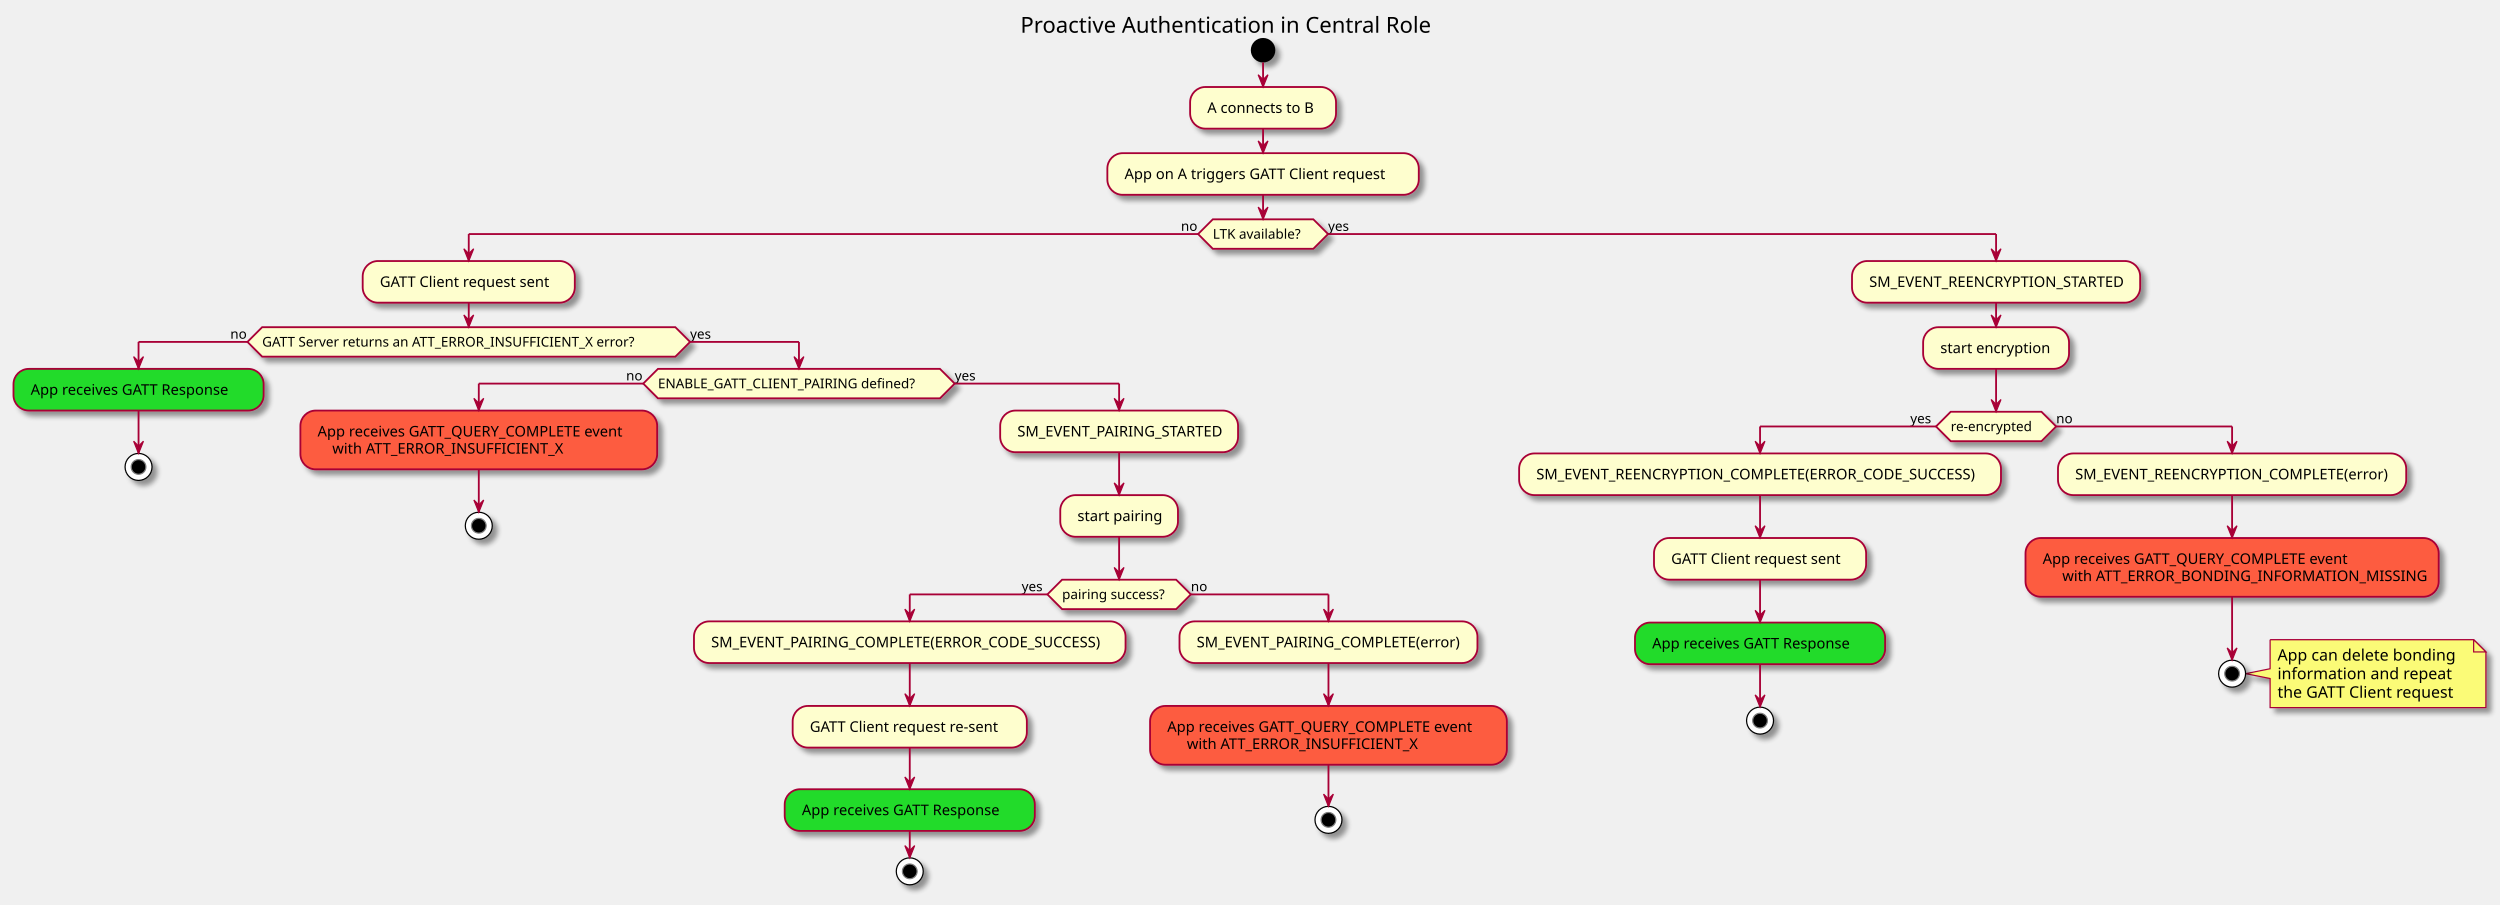
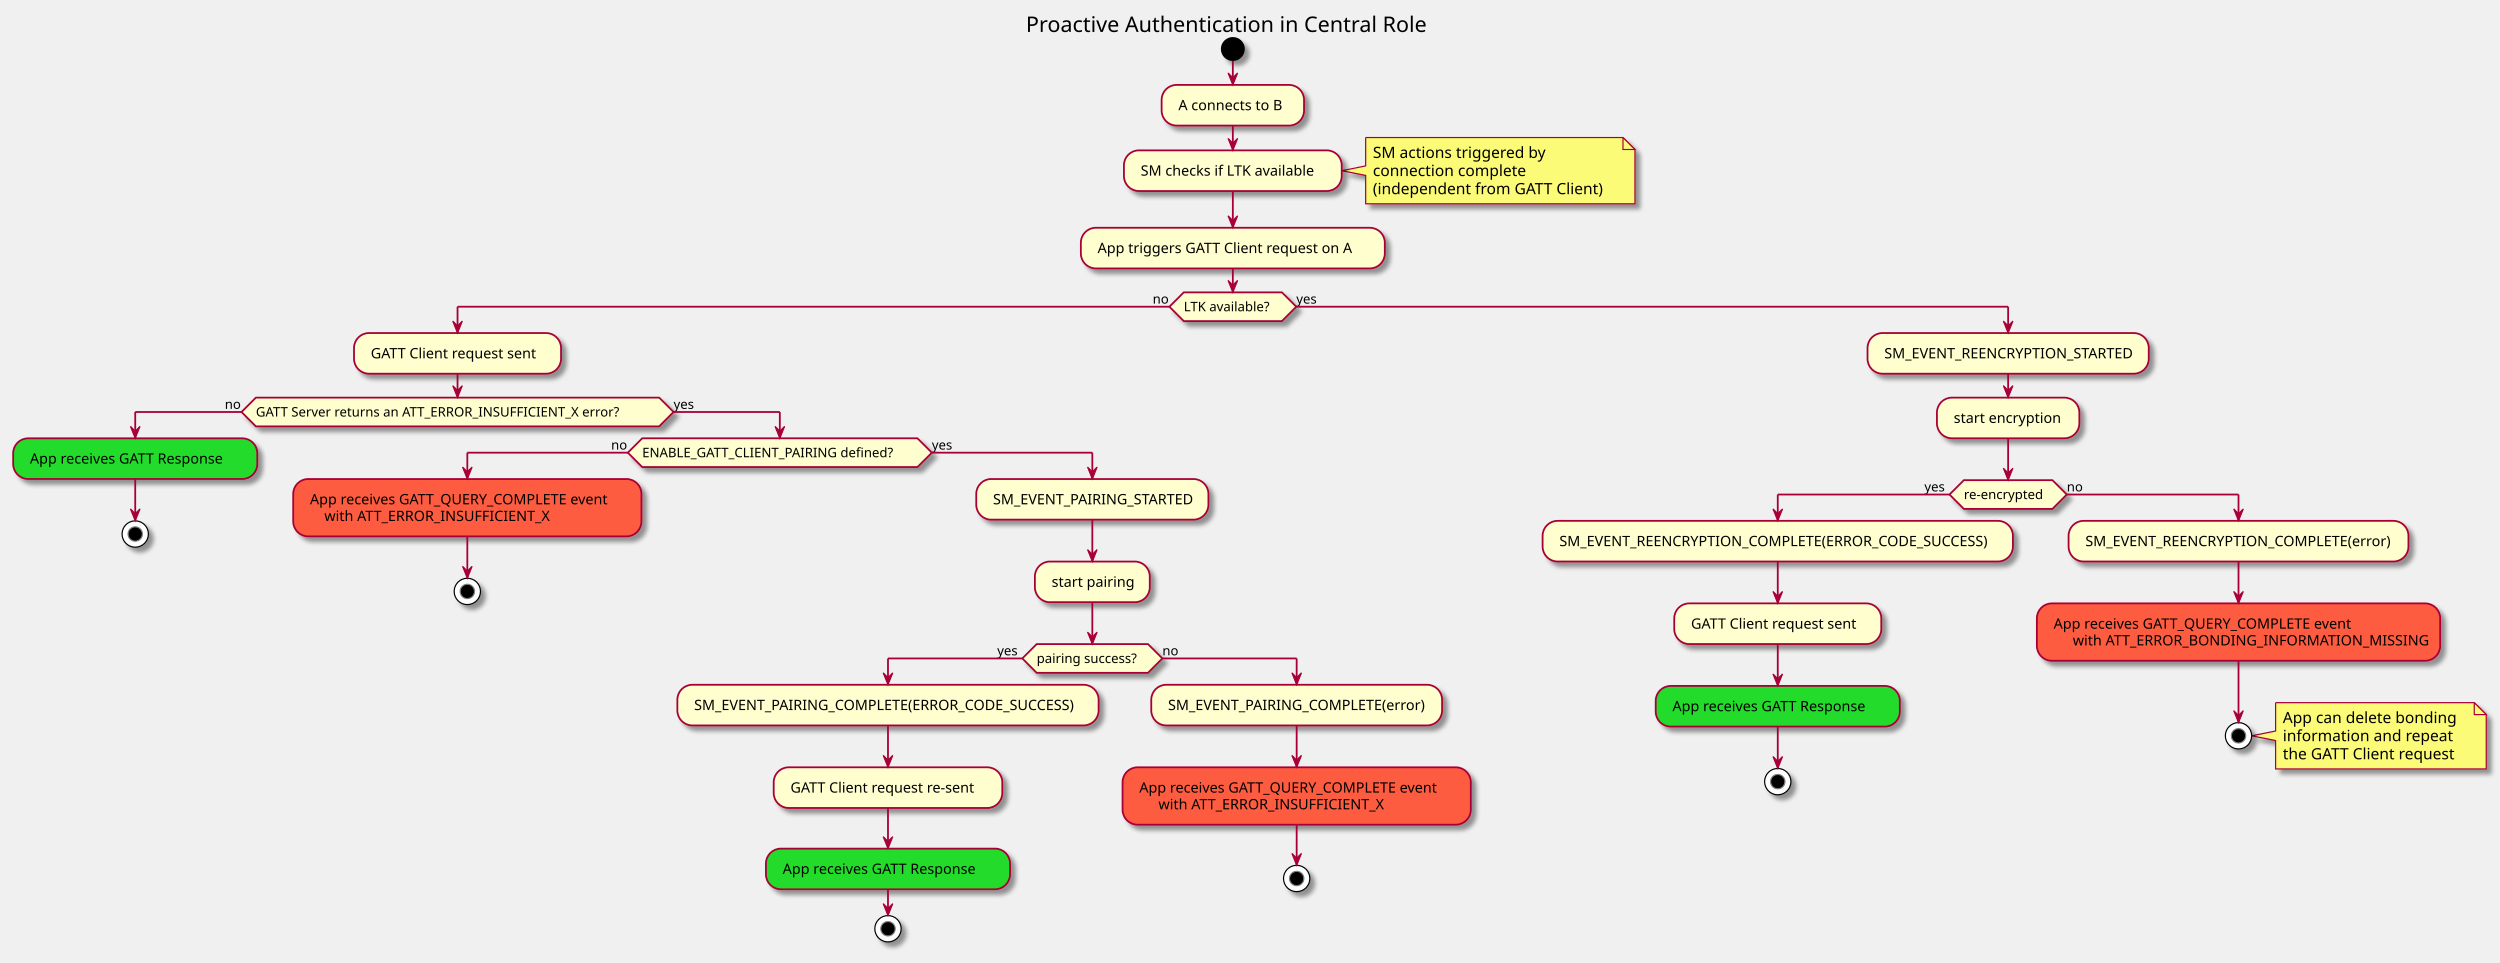
- <svg xmlns="http://www.w3.org/2000/svg" contentScriptType="application/ecmascript" contentStyleType="text/css" height="738px" preserveAspectRatio="none" style="width:2039px;height:738px;" version="1.1" viewBox="0 0 2039 738" width="2039px" zoomAndPan="magnify">
+ <svg xmlns="http://www.w3.org/2000/svg" contentScriptType="application/ecmascript" contentStyleType="text/css" height="804px" preserveAspectRatio="none" style="width:2089px;height:804px;" version="1.1" viewBox="0 0 2089 804" width="2089px" zoomAndPan="magnify">
  <defs>
-     <filter height="300%" id="f1xgs8alhcll3x" width="300%" x="-1" y="-1">
+     <filter height="300%" id="f16lc0h3kr06b3" width="300%" x="-1" y="-1">
      <feGaussianBlur result="blurOut" stdDeviation="2.0" />
      <feColorMatrix in="blurOut" result="blurOut2" type="matrix" values="0 0 0 0 0 0 0 0 0 0 0 0 0 0 0 0 0 0 .4 0" />
      <feOffset dx="4.0" dy="4.0" in="blurOut2" result="blurOut3" />
      <feBlend in="SourceGraphic" in2="blurOut3" mode="normal" />
    </filter>
  </defs>
  <g>
-     <text fill="#000000" font-family="sans-serif" font-size="18" lengthAdjust="spacingAndGlyphs" textLength="373" x="832.25" y="26.708">Proactive Authentication in Central Role</text>
-     <ellipse cx="1030.156" cy="40.953" fill="#000000" filter="url(#f1xgs8alhcll3x)" rx="10" ry="10" style="stroke:none;stroke-width:1.0;" />
-     <rect fill="#FEFECE" filter="url(#f1xgs8alhcll3x)" height="33.969" rx="12.5" ry="12.5" style="stroke:#A80036;stroke-width:1.5;" width="119" x="970.656" y="70.953" />
+     <text fill="#000000" font-family="sans-serif" font-size="18" lengthAdjust="spacingAndGlyphs" textLength="373" x="857.25" y="26.708">Proactive Authentication in Central Role</text>
+     <ellipse cx="1030.156" cy="40.953" fill="#000000" filter="url(#f16lc0h3kr06b3)" rx="10" ry="10" style="stroke:none;stroke-width:1.0;" />
+     <rect fill="#FEFECE" filter="url(#f16lc0h3kr06b3)" height="33.969" rx="12.5" ry="12.5" style="stroke:#A80036;stroke-width:1.5;" width="119" x="970.656" y="70.953" />
    <text fill="#000000" font-family="sans-serif" font-size="12" lengthAdjust="spacingAndGlyphs" textLength="95" x="984.656" y="92.092">A connects to B</text>
-     <rect fill="#FEFECE" filter="url(#f1xgs8alhcll3x)" height="33.969" rx="12.5" ry="12.5" style="stroke:#A80036;stroke-width:1.5;" width="254" x="903.156" y="124.922" />
-     <text fill="#000000" font-family="sans-serif" font-size="12" lengthAdjust="spacingAndGlyphs" textLength="230" x="917.156" y="146.06">App on A triggers GATT Client request</text>
-     <polygon fill="#FEFECE" filter="url(#f1xgs8alhcll3x)" points="989.156,178.891,1071.156,178.891,1083.156,190.891,1071.156,202.891,989.156,202.891,977.156,190.891,989.156,178.891" style="stroke:#A80036;stroke-width:1.5;" />
-     <text fill="#000000" font-family="sans-serif" font-size="11" lengthAdjust="spacingAndGlyphs" textLength="82" x="989.156" y="194.699">LTK available?</text>
-     <text fill="#000000" font-family="sans-serif" font-size="11" lengthAdjust="spacingAndGlyphs" textLength="14" x="963.156" y="188.296">no</text>
-     <text fill="#000000" font-family="sans-serif" font-size="11" lengthAdjust="spacingAndGlyphs" textLength="21" x="1083.156" y="188.296">yes</text>
-     <rect fill="#FEFECE" filter="url(#f1xgs8alhcll3x)" height="33.969" rx="12.5" ry="12.5" style="stroke:#A80036;stroke-width:1.5;" width="173" x="295.812" y="212.891" />
-     <text fill="#000000" font-family="sans-serif" font-size="12" lengthAdjust="spacingAndGlyphs" textLength="149" x="309.812" y="234.029">GATT Client request sent</text>
-     <polygon fill="#FEFECE" filter="url(#f1xgs8alhcll3x)" points="213.812,266.859,550.812,266.859,562.812,278.859,550.812,290.859,213.812,290.859,201.812,278.859,213.812,266.859" style="stroke:#A80036;stroke-width:1.5;" />
-     <text fill="#000000" font-family="sans-serif" font-size="11" lengthAdjust="spacingAndGlyphs" textLength="337" x="213.812" y="282.668">GATT Server returns an ATT_ERROR_INSUFFICIENT_X error?</text>
-     <text fill="#000000" font-family="sans-serif" font-size="11" lengthAdjust="spacingAndGlyphs" textLength="14" x="187.812" y="276.265">no</text>
-     <text fill="#000000" font-family="sans-serif" font-size="11" lengthAdjust="spacingAndGlyphs" textLength="21" x="562.812" y="276.265">yes</text>
-     <rect fill="#23DB2B" filter="url(#f1xgs8alhcll3x)" height="33.969" rx="12.5" ry="12.5" style="stroke:#A80036;stroke-width:1.5;" width="204" x="11" y="300.859" />
-     <text fill="#000000" font-family="sans-serif" font-size="12" lengthAdjust="spacingAndGlyphs" textLength="180" x="25" y="321.998">App receives GATT Response</text>
-     <ellipse cx="113" cy="380.828" fill="#FFFFFF" filter="url(#f1xgs8alhcll3x)" rx="11" ry="11" style="stroke:#000000;stroke-width:1.0;" />
-     <ellipse cx="113" cy="380.828" fill="#000000" rx="6" ry="6" style="stroke:#7F7F7F;stroke-width:1.0;" />
-     <polygon fill="#FEFECE" filter="url(#f1xgs8alhcll3x)" points="536.625,300.859,766.625,300.859,778.625,312.859,766.625,324.859,536.625,324.859,524.625,312.859,536.625,300.859" style="stroke:#A80036;stroke-width:1.5;" />
-     <text fill="#000000" font-family="sans-serif" font-size="11" lengthAdjust="spacingAndGlyphs" textLength="230" x="536.625" y="316.668">ENABLE_GATT_CLIENT_PAIRING defined?</text>
-     <text fill="#000000" font-family="sans-serif" font-size="11" lengthAdjust="spacingAndGlyphs" textLength="14" x="510.625" y="310.265">no</text>
-     <text fill="#000000" font-family="sans-serif" font-size="11" lengthAdjust="spacingAndGlyphs" textLength="21" x="778.625" y="310.265">yes</text>
-     <rect fill="#FD5B41" filter="url(#f1xgs8alhcll3x)" height="47.938" rx="12.5" ry="12.5" style="stroke:#A80036;stroke-width:1.5;" width="291" x="245" y="334.859" />
-     <text fill="#000000" font-family="sans-serif" font-size="12" lengthAdjust="spacingAndGlyphs" textLength="267" x="259" y="355.998">App receives GATT_QUERY_COMPLETE event</text>
-     <text fill="#000000" font-family="sans-serif" font-size="12" lengthAdjust="spacingAndGlyphs" textLength="192" x="271" y="369.967">with ATT_ERROR_INSUFFICIENT_X</text>
-     <ellipse cx="390.5" cy="428.797" fill="#FFFFFF" filter="url(#f1xgs8alhcll3x)" rx="11" ry="11" style="stroke:#000000;stroke-width:1.0;" />
-     <ellipse cx="390.5" cy="428.797" fill="#000000" rx="6" ry="6" style="stroke:#7F7F7F;stroke-width:1.0;" />
-     <rect fill="#FEFECE" filter="url(#f1xgs8alhcll3x)" height="33.969" rx="12.5" ry="12.5" style="stroke:#A80036;stroke-width:1.5;" width="194" x="815.75" y="334.859" />
-     <text fill="#000000" font-family="sans-serif" font-size="12" lengthAdjust="spacingAndGlyphs" textLength="170" x="829.75" y="355.998">SM_EVENT_PAIRING_STARTED</text>
-     <rect fill="#FEFECE" filter="url(#f1xgs8alhcll3x)" height="33.969" rx="12.5" ry="12.5" style="stroke:#A80036;stroke-width:1.5;" width="96" x="864.75" y="403.828" />
-     <text fill="#000000" font-family="sans-serif" font-size="12" lengthAdjust="spacingAndGlyphs" textLength="72" x="878.75" y="424.967">start pairing</text>
-     <polygon fill="#FEFECE" filter="url(#f1xgs8alhcll3x)" points="866.25,472.797,959.25,472.797,971.25,484.797,959.25,496.797,866.25,496.797,854.25,484.797,866.25,472.797" style="stroke:#A80036;stroke-width:1.5;" />
-     <text fill="#000000" font-family="sans-serif" font-size="11" lengthAdjust="spacingAndGlyphs" textLength="93" x="866.25" y="488.605">pairing success?</text>
-     <text fill="#000000" font-family="sans-serif" font-size="11" lengthAdjust="spacingAndGlyphs" textLength="21" x="833.25" y="482.203">yes</text>
-     <text fill="#000000" font-family="sans-serif" font-size="11" lengthAdjust="spacingAndGlyphs" textLength="14" x="971.25" y="482.203">no</text>
-     <rect fill="#FEFECE" filter="url(#f1xgs8alhcll3x)" height="33.969" rx="12.5" ry="12.5" style="stroke:#A80036;stroke-width:1.5;" width="352" x="566" y="506.797" />
-     <text fill="#000000" font-family="sans-serif" font-size="12" lengthAdjust="spacingAndGlyphs" textLength="328" x="580" y="527.936">SM_EVENT_PAIRING_COMPLETE(ERROR_CODE_SUCCESS)</text>
-     <rect fill="#FEFECE" filter="url(#f1xgs8alhcll3x)" height="33.969" rx="12.5" ry="12.5" style="stroke:#A80036;stroke-width:1.5;" width="191" x="646.5" y="575.766" />
-     <text fill="#000000" font-family="sans-serif" font-size="12" lengthAdjust="spacingAndGlyphs" textLength="167" x="660.5" y="596.904">GATT Client request re-sent</text>
-     <rect fill="#23DB2B" filter="url(#f1xgs8alhcll3x)" height="33.969" rx="12.5" ry="12.5" style="stroke:#A80036;stroke-width:1.5;" width="204" x="640" y="643.703" />
-     <text fill="#000000" font-family="sans-serif" font-size="12" lengthAdjust="spacingAndGlyphs" textLength="180" x="654" y="664.842">App receives GATT Response</text>
-     <ellipse cx="742" cy="710.672" fill="#FFFFFF" filter="url(#f1xgs8alhcll3x)" rx="11" ry="11" style="stroke:#000000;stroke-width:1.0;" />
-     <ellipse cx="742" cy="710.672" fill="#000000" rx="6" ry="6" style="stroke:#7F7F7F;stroke-width:1.0;" />
-     <rect fill="#FEFECE" filter="url(#f1xgs8alhcll3x)" height="33.969" rx="12.5" ry="12.5" style="stroke:#A80036;stroke-width:1.5;" width="243" x="962" y="506.797" />
-     <text fill="#000000" font-family="sans-serif" font-size="12" lengthAdjust="spacingAndGlyphs" textLength="219" x="976" y="527.936">SM_EVENT_PAIRING_COMPLETE(error)</text>
-     <rect fill="#FD5B41" filter="url(#f1xgs8alhcll3x)" height="47.938" rx="12.5" ry="12.5" style="stroke:#A80036;stroke-width:1.5;" width="291" x="938" y="575.766" />
-     <text fill="#000000" font-family="sans-serif" font-size="12" lengthAdjust="spacingAndGlyphs" textLength="267" x="952" y="596.904">App receives GATT_QUERY_COMPLETE event</text>
-     <text fill="#000000" font-family="sans-serif" font-size="12" lengthAdjust="spacingAndGlyphs" textLength="192" x="968" y="610.873">with ATT_ERROR_INSUFFICIENT_X</text>
-     <ellipse cx="1083.5" cy="668.672" fill="#FFFFFF" filter="url(#f1xgs8alhcll3x)" rx="11" ry="11" style="stroke:#000000;stroke-width:1.0;" />
-     <ellipse cx="1083.5" cy="668.672" fill="#000000" rx="6" ry="6" style="stroke:#7F7F7F;stroke-width:1.0;" />
-     <rect fill="#FEFECE" filter="url(#f1xgs8alhcll3x)" height="33.969" rx="12.5" ry="12.5" style="stroke:#A80036;stroke-width:1.5;" width="235" x="1510.5" y="212.891" />
-     <text fill="#000000" font-family="sans-serif" font-size="12" lengthAdjust="spacingAndGlyphs" textLength="211" x="1524.5" y="234.029">SM_EVENT_REENCRYPTION_STARTED</text>
-     <rect fill="#FEFECE" filter="url(#f1xgs8alhcll3x)" height="33.969" rx="12.5" ry="12.5" style="stroke:#A80036;stroke-width:1.5;" width="119" x="1568.5" y="266.859" />
-     <text fill="#000000" font-family="sans-serif" font-size="12" lengthAdjust="spacingAndGlyphs" textLength="95" x="1582.5" y="287.998">start encryption</text>
-     <polygon fill="#FEFECE" filter="url(#f1xgs8alhcll3x)" points="1591,335.828,1665,335.828,1677,347.828,1665,359.828,1591,359.828,1579,347.828,1591,335.828" style="stroke:#A80036;stroke-width:1.5;" />
-     <text fill="#000000" font-family="sans-serif" font-size="11" lengthAdjust="spacingAndGlyphs" textLength="74" x="1591" y="351.636">re-encrypted</text>
-     <text fill="#000000" font-family="sans-serif" font-size="11" lengthAdjust="spacingAndGlyphs" textLength="21" x="1558" y="345.234">yes</text>
-     <text fill="#000000" font-family="sans-serif" font-size="11" lengthAdjust="spacingAndGlyphs" textLength="14" x="1677" y="345.234">no</text>
-     <rect fill="#FEFECE" filter="url(#f1xgs8alhcll3x)" height="33.969" rx="12.5" ry="12.5" style="stroke:#A80036;stroke-width:1.5;" width="393" x="1239" y="369.828" />
-     <text fill="#000000" font-family="sans-serif" font-size="12" lengthAdjust="spacingAndGlyphs" textLength="369" x="1253" y="390.967">SM_EVENT_REENCRYPTION_COMPLETE(ERROR_CODE_SUCCESS)</text>
-     <rect fill="#FEFECE" filter="url(#f1xgs8alhcll3x)" height="33.969" rx="12.5" ry="12.5" style="stroke:#A80036;stroke-width:1.5;" width="173" x="1349" y="438.797" />
-     <text fill="#000000" font-family="sans-serif" font-size="12" lengthAdjust="spacingAndGlyphs" textLength="149" x="1363" y="459.935">GATT Client request sent</text>
-     <rect fill="#23DB2B" filter="url(#f1xgs8alhcll3x)" height="33.969" rx="12.5" ry="12.5" style="stroke:#A80036;stroke-width:1.5;" width="204" x="1333.5" y="507.766" />
-     <text fill="#000000" font-family="sans-serif" font-size="12" lengthAdjust="spacingAndGlyphs" textLength="180" x="1347.5" y="528.904">App receives GATT Response</text>
-     <ellipse cx="1435.5" cy="587.734" fill="#FFFFFF" filter="url(#f1xgs8alhcll3x)" rx="11" ry="11" style="stroke:#000000;stroke-width:1.0;" />
-     <ellipse cx="1435.5" cy="587.734" fill="#000000" rx="6" ry="6" style="stroke:#7F7F7F;stroke-width:1.0;" />
-     <rect fill="#FEFECE" filter="url(#f1xgs8alhcll3x)" height="33.969" rx="12.5" ry="12.5" style="stroke:#A80036;stroke-width:1.5;" width="284" x="1678.5" y="369.828" />
-     <text fill="#000000" font-family="sans-serif" font-size="12" lengthAdjust="spacingAndGlyphs" textLength="260" x="1692.5" y="390.967">SM_EVENT_REENCRYPTION_COMPLETE(error)</text>
-     <rect fill="#FD5B41" filter="url(#f1xgs8alhcll3x)" height="47.938" rx="12.5" ry="12.5" style="stroke:#A80036;stroke-width:1.5;" width="337" x="1652" y="438.797" />
-     <text fill="#000000" font-family="sans-serif" font-size="12" lengthAdjust="spacingAndGlyphs" textLength="267" x="1666" y="459.935">App receives GATT_QUERY_COMPLETE event</text>
-     <text fill="#000000" font-family="sans-serif" font-size="12" lengthAdjust="spacingAndGlyphs" textLength="297" x="1682" y="473.904">with ATT_ERROR_BONDING_INFORMATION_MISSING</text>
-     <path d="M1851.5,521.734 L1851.5,545.434 L1831.5,549.434 L1851.5,553.434 L1851.5,577.133 A0,0 0 0 0 1851.5,577.133 L2027.5,577.133 A0,0 0 0 0 2027.5,577.133 L2027.5,531.734 L2017.5,521.734 L1851.5,521.734 A0,0 0 0 0 1851.5,521.734 " fill="#FBFB77" filter="url(#f1xgs8alhcll3x)" style="stroke:#A80036;stroke-width:1.0;" />
-     <path d="M2017.5,521.734 L2017.5,531.734 L2027.5,531.734 L2017.5,521.734 " fill="#FBFB77" style="stroke:#A80036;stroke-width:1.0;" />
-     <text fill="#000000" font-family="sans-serif" font-size="13" lengthAdjust="spacingAndGlyphs" textLength="151" x="1857.5" y="538.801">App can delete bonding</text>
-     <text fill="#000000" font-family="sans-serif" font-size="13" lengthAdjust="spacingAndGlyphs" textLength="148" x="1857.5" y="553.934">information and repeat</text>
-     <text fill="#000000" font-family="sans-serif" font-size="13" lengthAdjust="spacingAndGlyphs" textLength="153" x="1857.5" y="569.067">the GATT Client request</text>
-     <ellipse cx="1820.5" cy="549.434" fill="#FFFFFF" filter="url(#f1xgs8alhcll3x)" rx="11" ry="11" style="stroke:#000000;stroke-width:1.0;" />
-     <ellipse cx="1820.5" cy="549.434" fill="#000000" rx="6" ry="6" style="stroke:#7F7F7F;stroke-width:1.0;" />
+     <path d="M1141.156,114.922 L1141.156,138.621 L1121.156,142.621 L1141.156,146.621 L1141.156,170.32 A0,0 0 0 0 1141.156,170.32 L1366.156,170.32 A0,0 0 0 0 1366.156,170.32 L1366.156,124.922 L1356.156,114.922 L1141.156,114.922 A0,0 0 0 0 1141.156,114.922 " fill="#FBFB77" filter="url(#f16lc0h3kr06b3)" style="stroke:#A80036;stroke-width:1.0;" />
+     <path d="M1356.156,114.922 L1356.156,124.922 L1366.156,124.922 L1356.156,114.922 " fill="#FBFB77" style="stroke:#A80036;stroke-width:1.0;" />
+     <text fill="#000000" font-family="sans-serif" font-size="13" lengthAdjust="spacingAndGlyphs" textLength="150" x="1147.156" y="131.989">SM actions triggered by</text>
+     <text fill="#000000" font-family="sans-serif" font-size="13" lengthAdjust="spacingAndGlyphs" textLength="134" x="1147.156" y="147.122">connection complete</text>
+     <text fill="#000000" font-family="sans-serif" font-size="13" lengthAdjust="spacingAndGlyphs" textLength="204" x="1147.156" y="162.254">(independent from GATT Client)</text>
+     <rect fill="#FEFECE" filter="url(#f16lc0h3kr06b3)" height="33.969" rx="12.5" ry="12.5" style="stroke:#A80036;stroke-width:1.5;" width="182" x="939.156" y="125.637" />
+     <text fill="#000000" font-family="sans-serif" font-size="12" lengthAdjust="spacingAndGlyphs" textLength="158" x="953.156" y="146.775">SM checks if LTK available</text>
+     <rect fill="#FEFECE" filter="url(#f16lc0h3kr06b3)" height="33.969" rx="12.5" ry="12.5" style="stroke:#A80036;stroke-width:1.5;" width="254" x="903.156" y="190.32" />
+     <text fill="#000000" font-family="sans-serif" font-size="12" lengthAdjust="spacingAndGlyphs" textLength="230" x="917.156" y="211.459">App triggers GATT Client request on A</text>
+     <polygon fill="#FEFECE" filter="url(#f16lc0h3kr06b3)" points="989.156,244.289,1071.156,244.289,1083.156,256.289,1071.156,268.289,989.156,268.289,977.156,256.289,989.156,244.289" style="stroke:#A80036;stroke-width:1.5;" />
+     <text fill="#000000" font-family="sans-serif" font-size="11" lengthAdjust="spacingAndGlyphs" textLength="82" x="989.156" y="260.097">LTK available?</text>
+     <text fill="#000000" font-family="sans-serif" font-size="11" lengthAdjust="spacingAndGlyphs" textLength="14" x="963.156" y="253.695">no</text>
+     <text fill="#000000" font-family="sans-serif" font-size="11" lengthAdjust="spacingAndGlyphs" textLength="21" x="1083.156" y="253.695">yes</text>
+     <rect fill="#FEFECE" filter="url(#f16lc0h3kr06b3)" height="33.969" rx="12.5" ry="12.5" style="stroke:#A80036;stroke-width:1.5;" width="173" x="295.812" y="278.289" />
+     <text fill="#000000" font-family="sans-serif" font-size="12" lengthAdjust="spacingAndGlyphs" textLength="149" x="309.812" y="299.428">GATT Client request sent</text>
+     <polygon fill="#FEFECE" filter="url(#f16lc0h3kr06b3)" points="213.812,332.258,550.812,332.258,562.812,344.258,550.812,356.258,213.812,356.258,201.812,344.258,213.812,332.258" style="stroke:#A80036;stroke-width:1.5;" />
+     <text fill="#000000" font-family="sans-serif" font-size="11" lengthAdjust="spacingAndGlyphs" textLength="337" x="213.812" y="348.066">GATT Server returns an ATT_ERROR_INSUFFICIENT_X error?</text>
+     <text fill="#000000" font-family="sans-serif" font-size="11" lengthAdjust="spacingAndGlyphs" textLength="14" x="187.812" y="341.664">no</text>
+     <text fill="#000000" font-family="sans-serif" font-size="11" lengthAdjust="spacingAndGlyphs" textLength="21" x="562.812" y="341.664">yes</text>
+     <rect fill="#23DB2B" filter="url(#f16lc0h3kr06b3)" height="33.969" rx="12.5" ry="12.5" style="stroke:#A80036;stroke-width:1.5;" width="204" x="11" y="366.258" />
+     <text fill="#000000" font-family="sans-serif" font-size="12" lengthAdjust="spacingAndGlyphs" textLength="180" x="25" y="387.397">App receives GATT Response</text>
+     <ellipse cx="113" cy="446.227" fill="#FFFFFF" filter="url(#f16lc0h3kr06b3)" rx="11" ry="11" style="stroke:#000000;stroke-width:1.0;" />
+     <ellipse cx="113" cy="446.227" fill="#000000" rx="6" ry="6" style="stroke:#7F7F7F;stroke-width:1.0;" />
+     <polygon fill="#FEFECE" filter="url(#f16lc0h3kr06b3)" points="536.625,366.258,766.625,366.258,778.625,378.258,766.625,390.258,536.625,390.258,524.625,378.258,536.625,366.258" style="stroke:#A80036;stroke-width:1.5;" />
+     <text fill="#000000" font-family="sans-serif" font-size="11" lengthAdjust="spacingAndGlyphs" textLength="230" x="536.625" y="382.066">ENABLE_GATT_CLIENT_PAIRING defined?</text>
+     <text fill="#000000" font-family="sans-serif" font-size="11" lengthAdjust="spacingAndGlyphs" textLength="14" x="510.625" y="375.664">no</text>
+     <text fill="#000000" font-family="sans-serif" font-size="11" lengthAdjust="spacingAndGlyphs" textLength="21" x="778.625" y="375.664">yes</text>
+     <rect fill="#FD5B41" filter="url(#f16lc0h3kr06b3)" height="47.938" rx="12.5" ry="12.5" style="stroke:#A80036;stroke-width:1.5;" width="291" x="245" y="400.258" />
+     <text fill="#000000" font-family="sans-serif" font-size="12" lengthAdjust="spacingAndGlyphs" textLength="267" x="259" y="421.397">App receives GATT_QUERY_COMPLETE event</text>
+     <text fill="#000000" font-family="sans-serif" font-size="12" lengthAdjust="spacingAndGlyphs" textLength="192" x="271" y="435.365">with ATT_ERROR_INSUFFICIENT_X</text>
+     <ellipse cx="390.5" cy="494.195" fill="#FFFFFF" filter="url(#f16lc0h3kr06b3)" rx="11" ry="11" style="stroke:#000000;stroke-width:1.0;" />
+     <ellipse cx="390.5" cy="494.195" fill="#000000" rx="6" ry="6" style="stroke:#7F7F7F;stroke-width:1.0;" />
+     <rect fill="#FEFECE" filter="url(#f16lc0h3kr06b3)" height="33.969" rx="12.5" ry="12.5" style="stroke:#A80036;stroke-width:1.5;" width="194" x="815.75" y="400.258" />
+     <text fill="#000000" font-family="sans-serif" font-size="12" lengthAdjust="spacingAndGlyphs" textLength="170" x="829.75" y="421.397">SM_EVENT_PAIRING_STARTED</text>
+     <rect fill="#FEFECE" filter="url(#f16lc0h3kr06b3)" height="33.969" rx="12.5" ry="12.5" style="stroke:#A80036;stroke-width:1.5;" width="96" x="864.75" y="469.227" />
+     <text fill="#000000" font-family="sans-serif" font-size="12" lengthAdjust="spacingAndGlyphs" textLength="72" x="878.75" y="490.365">start pairing</text>
+     <polygon fill="#FEFECE" filter="url(#f16lc0h3kr06b3)" points="866.25,538.195,959.25,538.195,971.25,550.195,959.25,562.195,866.25,562.195,854.25,550.195,866.25,538.195" style="stroke:#A80036;stroke-width:1.5;" />
+     <text fill="#000000" font-family="sans-serif" font-size="11" lengthAdjust="spacingAndGlyphs" textLength="93" x="866.25" y="554.003">pairing success?</text>
+     <text fill="#000000" font-family="sans-serif" font-size="11" lengthAdjust="spacingAndGlyphs" textLength="21" x="833.25" y="547.601">yes</text>
+     <text fill="#000000" font-family="sans-serif" font-size="11" lengthAdjust="spacingAndGlyphs" textLength="14" x="971.25" y="547.601">no</text>
+     <rect fill="#FEFECE" filter="url(#f16lc0h3kr06b3)" height="33.969" rx="12.5" ry="12.5" style="stroke:#A80036;stroke-width:1.5;" width="352" x="566" y="572.195" />
+     <text fill="#000000" font-family="sans-serif" font-size="12" lengthAdjust="spacingAndGlyphs" textLength="328" x="580" y="593.334">SM_EVENT_PAIRING_COMPLETE(ERROR_CODE_SUCCESS)</text>
+     <rect fill="#FEFECE" filter="url(#f16lc0h3kr06b3)" height="33.969" rx="12.5" ry="12.5" style="stroke:#A80036;stroke-width:1.5;" width="191" x="646.5" y="641.164" />
+     <text fill="#000000" font-family="sans-serif" font-size="12" lengthAdjust="spacingAndGlyphs" textLength="167" x="660.5" y="662.303">GATT Client request re-sent</text>
+     <rect fill="#23DB2B" filter="url(#f16lc0h3kr06b3)" height="33.969" rx="12.5" ry="12.5" style="stroke:#A80036;stroke-width:1.5;" width="204" x="640" y="709.102" />
+     <text fill="#000000" font-family="sans-serif" font-size="12" lengthAdjust="spacingAndGlyphs" textLength="180" x="654" y="730.24">App receives GATT Response</text>
+     <ellipse cx="742" cy="776.07" fill="#FFFFFF" filter="url(#f16lc0h3kr06b3)" rx="11" ry="11" style="stroke:#000000;stroke-width:1.0;" />
+     <ellipse cx="742" cy="776.07" fill="#000000" rx="6" ry="6" style="stroke:#7F7F7F;stroke-width:1.0;" />
+     <rect fill="#FEFECE" filter="url(#f16lc0h3kr06b3)" height="33.969" rx="12.5" ry="12.5" style="stroke:#A80036;stroke-width:1.5;" width="243" x="962" y="572.195" />
+     <text fill="#000000" font-family="sans-serif" font-size="12" lengthAdjust="spacingAndGlyphs" textLength="219" x="976" y="593.334">SM_EVENT_PAIRING_COMPLETE(error)</text>
+     <rect fill="#FD5B41" filter="url(#f16lc0h3kr06b3)" height="47.938" rx="12.5" ry="12.5" style="stroke:#A80036;stroke-width:1.5;" width="291" x="938" y="641.164" />
+     <text fill="#000000" font-family="sans-serif" font-size="12" lengthAdjust="spacingAndGlyphs" textLength="267" x="952" y="662.303">App receives GATT_QUERY_COMPLETE event</text>
+     <text fill="#000000" font-family="sans-serif" font-size="12" lengthAdjust="spacingAndGlyphs" textLength="192" x="968" y="676.271">with ATT_ERROR_INSUFFICIENT_X</text>
+     <ellipse cx="1083.5" cy="734.07" fill="#FFFFFF" filter="url(#f16lc0h3kr06b3)" rx="11" ry="11" style="stroke:#000000;stroke-width:1.0;" />
+     <ellipse cx="1083.5" cy="734.07" fill="#000000" rx="6" ry="6" style="stroke:#7F7F7F;stroke-width:1.0;" />
+     <rect fill="#FEFECE" filter="url(#f16lc0h3kr06b3)" height="33.969" rx="12.5" ry="12.5" style="stroke:#A80036;stroke-width:1.5;" width="235" x="1560.5" y="278.289" />
+     <text fill="#000000" font-family="sans-serif" font-size="12" lengthAdjust="spacingAndGlyphs" textLength="211" x="1574.5" y="299.428">SM_EVENT_REENCRYPTION_STARTED</text>
+     <rect fill="#FEFECE" filter="url(#f16lc0h3kr06b3)" height="33.969" rx="12.5" ry="12.5" style="stroke:#A80036;stroke-width:1.5;" width="119" x="1618.5" y="332.258" />
+     <text fill="#000000" font-family="sans-serif" font-size="12" lengthAdjust="spacingAndGlyphs" textLength="95" x="1632.5" y="353.397">start encryption</text>
+     <polygon fill="#FEFECE" filter="url(#f16lc0h3kr06b3)" points="1641,401.227,1715,401.227,1727,413.227,1715,425.227,1641,425.227,1629,413.227,1641,401.227" style="stroke:#A80036;stroke-width:1.5;" />
+     <text fill="#000000" font-family="sans-serif" font-size="11" lengthAdjust="spacingAndGlyphs" textLength="74" x="1641" y="417.035">re-encrypted</text>
+     <text fill="#000000" font-family="sans-serif" font-size="11" lengthAdjust="spacingAndGlyphs" textLength="21" x="1608" y="410.632">yes</text>
+     <text fill="#000000" font-family="sans-serif" font-size="11" lengthAdjust="spacingAndGlyphs" textLength="14" x="1727" y="410.632">no</text>
+     <rect fill="#FEFECE" filter="url(#f16lc0h3kr06b3)" height="33.969" rx="12.5" ry="12.5" style="stroke:#A80036;stroke-width:1.5;" width="393" x="1289" y="435.227" />
+     <text fill="#000000" font-family="sans-serif" font-size="12" lengthAdjust="spacingAndGlyphs" textLength="369" x="1303" y="456.365">SM_EVENT_REENCRYPTION_COMPLETE(ERROR_CODE_SUCCESS)</text>
+     <rect fill="#FEFECE" filter="url(#f16lc0h3kr06b3)" height="33.969" rx="12.5" ry="12.5" style="stroke:#A80036;stroke-width:1.5;" width="173" x="1399" y="504.195" />
+     <text fill="#000000" font-family="sans-serif" font-size="12" lengthAdjust="spacingAndGlyphs" textLength="149" x="1413" y="525.334">GATT Client request sent</text>
+     <rect fill="#23DB2B" filter="url(#f16lc0h3kr06b3)" height="33.969" rx="12.5" ry="12.5" style="stroke:#A80036;stroke-width:1.5;" width="204" x="1383.5" y="573.164" />
+     <text fill="#000000" font-family="sans-serif" font-size="12" lengthAdjust="spacingAndGlyphs" textLength="180" x="1397.5" y="594.303">App receives GATT Response</text>
+     <ellipse cx="1485.5" cy="653.133" fill="#FFFFFF" filter="url(#f16lc0h3kr06b3)" rx="11" ry="11" style="stroke:#000000;stroke-width:1.0;" />
+     <ellipse cx="1485.5" cy="653.133" fill="#000000" rx="6" ry="6" style="stroke:#7F7F7F;stroke-width:1.0;" />
+     <rect fill="#FEFECE" filter="url(#f16lc0h3kr06b3)" height="33.969" rx="12.5" ry="12.5" style="stroke:#A80036;stroke-width:1.5;" width="284" x="1728.5" y="435.227" />
+     <text fill="#000000" font-family="sans-serif" font-size="12" lengthAdjust="spacingAndGlyphs" textLength="260" x="1742.5" y="456.365">SM_EVENT_REENCRYPTION_COMPLETE(error)</text>
+     <rect fill="#FD5B41" filter="url(#f16lc0h3kr06b3)" height="47.938" rx="12.5" ry="12.5" style="stroke:#A80036;stroke-width:1.5;" width="337" x="1702" y="504.195" />
+     <text fill="#000000" font-family="sans-serif" font-size="12" lengthAdjust="spacingAndGlyphs" textLength="267" x="1716" y="525.334">App receives GATT_QUERY_COMPLETE event</text>
+     <text fill="#000000" font-family="sans-serif" font-size="12" lengthAdjust="spacingAndGlyphs" textLength="297" x="1732" y="539.303">with ATT_ERROR_BONDING_INFORMATION_MISSING</text>
+     <path d="M1901.5,587.133 L1901.5,610.832 L1881.5,614.832 L1901.5,618.832 L1901.5,642.531 A0,0 0 0 0 1901.5,642.531 L2077.5,642.531 A0,0 0 0 0 2077.5,642.531 L2077.5,597.133 L2067.5,587.133 L1901.5,587.133 A0,0 0 0 0 1901.5,587.133 " fill="#FBFB77" filter="url(#f16lc0h3kr06b3)" style="stroke:#A80036;stroke-width:1.0;" />
+     <path d="M2067.5,587.133 L2067.5,597.133 L2077.5,597.133 L2067.5,587.133 " fill="#FBFB77" style="stroke:#A80036;stroke-width:1.0;" />
+     <text fill="#000000" font-family="sans-serif" font-size="13" lengthAdjust="spacingAndGlyphs" textLength="151" x="1907.5" y="604.2">App can delete bonding</text>
+     <text fill="#000000" font-family="sans-serif" font-size="13" lengthAdjust="spacingAndGlyphs" textLength="148" x="1907.5" y="619.332">information and repeat</text>
+     <text fill="#000000" font-family="sans-serif" font-size="13" lengthAdjust="spacingAndGlyphs" textLength="153" x="1907.5" y="634.465">the GATT Client request</text>
+     <ellipse cx="1870.5" cy="614.832" fill="#FFFFFF" filter="url(#f16lc0h3kr06b3)" rx="11" ry="11" style="stroke:#000000;stroke-width:1.0;" />
+     <ellipse cx="1870.5" cy="614.832" fill="#000000" rx="6" ry="6" style="stroke:#7F7F7F;stroke-width:1.0;" />
    <line style="stroke:#A80036;stroke-width:1.5;" x1="1030.156" x2="1030.156" y1="50.953" y2="70.953" />
    <polygon fill="#A80036" points="1026.156,60.953,1030.156,70.953,1034.156,60.953,1030.156,64.953" style="stroke:#A80036;stroke-width:1.0;" />
-     <line style="stroke:#A80036;stroke-width:1.5;" x1="1030.156" x2="1030.156" y1="104.922" y2="124.922" />
-     <polygon fill="#A80036" points="1026.156,114.922,1030.156,124.922,1034.156,114.922,1030.156,118.922" style="stroke:#A80036;stroke-width:1.0;" />
-     <line style="stroke:#A80036;stroke-width:1.5;" x1="113" x2="113" y1="334.828" y2="369.828" />
-     <polygon fill="#A80036" points="109,359.828,113,369.828,117,359.828,113,363.828" style="stroke:#A80036;stroke-width:1.0;" />
-     <line style="stroke:#A80036;stroke-width:1.5;" x1="390.5" x2="390.5" y1="382.797" y2="417.797" />
-     <polygon fill="#A80036" points="386.5,407.797,390.5,417.797,394.5,407.797,390.5,411.797" style="stroke:#A80036;stroke-width:1.0;" />
-     <line style="stroke:#A80036;stroke-width:1.5;" x1="912.75" x2="912.75" y1="368.828" y2="403.828" />
-     <polygon fill="#A80036" points="908.75,393.828,912.75,403.828,916.75,393.828,912.75,397.828" style="stroke:#A80036;stroke-width:1.0;" />
-     <line style="stroke:#A80036;stroke-width:1.5;" x1="742" x2="742" y1="540.766" y2="575.766" />
-     <polygon fill="#A80036" points="738,565.766,742,575.766,746,565.766,742,569.766" style="stroke:#A80036;stroke-width:1.0;" />
-     <line style="stroke:#A80036;stroke-width:1.5;" x1="742" x2="742" y1="609.734" y2="643.703" />
-     <polygon fill="#A80036" points="738,633.703,742,643.703,746,633.703,742,637.703" style="stroke:#A80036;stroke-width:1.0;" />
-     <line style="stroke:#A80036;stroke-width:1.5;" x1="742" x2="742" y1="677.672" y2="699.672" />
-     <polygon fill="#A80036" points="738,689.672,742,699.672,746,689.672,742,693.672" style="stroke:#A80036;stroke-width:1.0;" />
-     <line style="stroke:#A80036;stroke-width:1.5;" x1="1083.5" x2="1083.5" y1="540.766" y2="575.766" />
-     <polygon fill="#A80036" points="1079.5,565.766,1083.5,575.766,1087.5,565.766,1083.5,569.766" style="stroke:#A80036;stroke-width:1.0;" />
-     <line style="stroke:#A80036;stroke-width:1.5;" x1="1083.5" x2="1083.5" y1="623.703" y2="657.672" />
-     <polygon fill="#A80036" points="1079.5,647.672,1083.5,657.672,1087.5,647.672,1083.5,651.672" style="stroke:#A80036;stroke-width:1.0;" />
-     <line style="stroke:#A80036;stroke-width:1.5;" x1="854.25" x2="742" y1="484.797" y2="484.797" />
-     <line style="stroke:#A80036;stroke-width:1.5;" x1="742" x2="742" y1="484.797" y2="506.797" />
-     <polygon fill="#A80036" points="738,496.797,742,506.797,746,496.797,742,500.797" style="stroke:#A80036;stroke-width:1.0;" />
-     <line style="stroke:#A80036;stroke-width:1.5;" x1="971.25" x2="1083.5" y1="484.797" y2="484.797" />
-     <line style="stroke:#A80036;stroke-width:1.5;" x1="1083.5" x2="1083.5" y1="484.797" y2="506.797" />
-     <polygon fill="#A80036" points="1079.5,496.797,1083.5,506.797,1087.5,496.797,1083.5,500.797" style="stroke:#A80036;stroke-width:1.0;" />
-     <line style="stroke:#A80036;stroke-width:1.5;" x1="912.75" x2="912.75" y1="437.797" y2="472.797" />
-     <polygon fill="#A80036" points="908.75,462.797,912.75,472.797,916.75,462.797,912.75,466.797" style="stroke:#A80036;stroke-width:1.0;" />
-     <line style="stroke:#A80036;stroke-width:1.5;" x1="524.625" x2="390.5" y1="312.859" y2="312.859" />
-     <line style="stroke:#A80036;stroke-width:1.5;" x1="390.5" x2="390.5" y1="312.859" y2="334.859" />
-     <polygon fill="#A80036" points="386.5,324.859,390.5,334.859,394.5,324.859,390.5,328.859" style="stroke:#A80036;stroke-width:1.0;" />
-     <line style="stroke:#A80036;stroke-width:1.5;" x1="778.625" x2="912.75" y1="312.859" y2="312.859" />
-     <line style="stroke:#A80036;stroke-width:1.5;" x1="912.75" x2="912.75" y1="312.859" y2="334.859" />
-     <polygon fill="#A80036" points="908.75,324.859,912.75,334.859,916.75,324.859,912.75,328.859" style="stroke:#A80036;stroke-width:1.0;" />
-     <line style="stroke:#A80036;stroke-width:1.5;" x1="201.812" x2="113" y1="278.859" y2="278.859" />
-     <line style="stroke:#A80036;stroke-width:1.5;" x1="113" x2="113" y1="278.859" y2="300.859" />
-     <polygon fill="#A80036" points="109,290.859,113,300.859,117,290.859,113,294.859" style="stroke:#A80036;stroke-width:1.0;" />
-     <line style="stroke:#A80036;stroke-width:1.5;" x1="562.812" x2="651.625" y1="278.859" y2="278.859" />
-     <line style="stroke:#A80036;stroke-width:1.5;" x1="651.625" x2="651.625" y1="278.859" y2="300.859" />
-     <polygon fill="#A80036" points="647.625,290.859,651.625,300.859,655.625,290.859,651.625,294.859" style="stroke:#A80036;stroke-width:1.0;" />
-     <line style="stroke:#A80036;stroke-width:1.5;" x1="382.312" x2="382.312" y1="246.859" y2="266.859" />
-     <polygon fill="#A80036" points="378.312,256.859,382.312,266.859,386.312,256.859,382.312,260.859" style="stroke:#A80036;stroke-width:1.0;" />
-     <line style="stroke:#A80036;stroke-width:1.5;" x1="1628" x2="1628" y1="246.859" y2="266.859" />
-     <polygon fill="#A80036" points="1624,256.859,1628,266.859,1632,256.859,1628,260.859" style="stroke:#A80036;stroke-width:1.0;" />
-     <line style="stroke:#A80036;stroke-width:1.5;" x1="1435.5" x2="1435.5" y1="403.797" y2="438.797" />
-     <polygon fill="#A80036" points="1431.5,428.797,1435.5,438.797,1439.5,428.797,1435.5,432.797" style="stroke:#A80036;stroke-width:1.0;" />
-     <line style="stroke:#A80036;stroke-width:1.5;" x1="1435.5" x2="1435.5" y1="472.766" y2="507.766" />
-     <polygon fill="#A80036" points="1431.5,497.766,1435.5,507.766,1439.5,497.766,1435.5,501.766" style="stroke:#A80036;stroke-width:1.0;" />
-     <line style="stroke:#A80036;stroke-width:1.5;" x1="1435.5" x2="1435.5" y1="541.734" y2="576.734" />
-     <polygon fill="#A80036" points="1431.5,566.734,1435.5,576.734,1439.5,566.734,1435.5,570.734" style="stroke:#A80036;stroke-width:1.0;" />
-     <line style="stroke:#A80036;stroke-width:1.5;" x1="1820.5" x2="1820.5" y1="403.797" y2="438.797" />
-     <polygon fill="#A80036" points="1816.5,428.797,1820.5,438.797,1824.5,428.797,1820.5,432.797" style="stroke:#A80036;stroke-width:1.0;" />
-     <line style="stroke:#A80036;stroke-width:1.5;" x1="1820.5" x2="1820.5" y1="486.734" y2="538.434" />
-     <polygon fill="#A80036" points="1816.5,528.434,1820.5,538.434,1824.5,528.434,1820.5,532.434" style="stroke:#A80036;stroke-width:1.0;" />
-     <line style="stroke:#A80036;stroke-width:1.5;" x1="1579" x2="1435.5" y1="347.828" y2="347.828" />
-     <line style="stroke:#A80036;stroke-width:1.5;" x1="1435.5" x2="1435.5" y1="347.828" y2="369.828" />
-     <polygon fill="#A80036" points="1431.5,359.828,1435.5,369.828,1439.5,359.828,1435.5,363.828" style="stroke:#A80036;stroke-width:1.0;" />
-     <line style="stroke:#A80036;stroke-width:1.5;" x1="1677" x2="1820.5" y1="347.828" y2="347.828" />
-     <line style="stroke:#A80036;stroke-width:1.5;" x1="1820.5" x2="1820.5" y1="347.828" y2="369.828" />
-     <polygon fill="#A80036" points="1816.5,359.828,1820.5,369.828,1824.5,359.828,1820.5,363.828" style="stroke:#A80036;stroke-width:1.0;" />
-     <line style="stroke:#A80036;stroke-width:1.5;" x1="1628" x2="1628" y1="300.828" y2="335.828" />
-     <polygon fill="#A80036" points="1624,325.828,1628,335.828,1632,325.828,1628,329.828" style="stroke:#A80036;stroke-width:1.0;" />
-     <line style="stroke:#A80036;stroke-width:1.5;" x1="977.156" x2="382.312" y1="190.891" y2="190.891" />
-     <line style="stroke:#A80036;stroke-width:1.5;" x1="382.312" x2="382.312" y1="190.891" y2="212.891" />
-     <polygon fill="#A80036" points="378.312,202.891,382.312,212.891,386.312,202.891,382.312,206.891" style="stroke:#A80036;stroke-width:1.0;" />
-     <line style="stroke:#A80036;stroke-width:1.5;" x1="1083.156" x2="1628" y1="190.891" y2="190.891" />
-     <line style="stroke:#A80036;stroke-width:1.5;" x1="1628" x2="1628" y1="190.891" y2="212.891" />
-     <polygon fill="#A80036" points="1624,202.891,1628,212.891,1632,202.891,1628,206.891" style="stroke:#A80036;stroke-width:1.0;" />
-     <line style="stroke:#A80036;stroke-width:1.5;" x1="1030.156" x2="1030.156" y1="158.891" y2="178.891" />
-     <polygon fill="#A80036" points="1026.156,168.891,1030.156,178.891,1034.156,168.891,1030.156,172.891" style="stroke:#A80036;stroke-width:1.0;" />
+     <line style="stroke:#A80036;stroke-width:1.5;" x1="1030.156" x2="1030.156" y1="104.922" y2="125.637" />
+     <polygon fill="#A80036" points="1026.156,115.637,1030.156,125.637,1034.156,115.637,1030.156,119.637" style="stroke:#A80036;stroke-width:1.0;" />
+     <line style="stroke:#A80036;stroke-width:1.5;" x1="1030.156" x2="1030.156" y1="159.606" y2="190.32" />
+     <polygon fill="#A80036" points="1026.156,180.32,1030.156,190.32,1034.156,180.32,1030.156,184.32" style="stroke:#A80036;stroke-width:1.0;" />
+     <line style="stroke:#A80036;stroke-width:1.5;" x1="113" x2="113" y1="400.227" y2="435.227" />
+     <polygon fill="#A80036" points="109,425.227,113,435.227,117,425.227,113,429.227" style="stroke:#A80036;stroke-width:1.0;" />
+     <line style="stroke:#A80036;stroke-width:1.5;" x1="390.5" x2="390.5" y1="448.195" y2="483.195" />
+     <polygon fill="#A80036" points="386.5,473.195,390.5,483.195,394.5,473.195,390.5,477.195" style="stroke:#A80036;stroke-width:1.0;" />
+     <line style="stroke:#A80036;stroke-width:1.5;" x1="912.75" x2="912.75" y1="434.227" y2="469.227" />
+     <polygon fill="#A80036" points="908.75,459.227,912.75,469.227,916.75,459.227,912.75,463.227" style="stroke:#A80036;stroke-width:1.0;" />
+     <line style="stroke:#A80036;stroke-width:1.5;" x1="742" x2="742" y1="606.164" y2="641.164" />
+     <polygon fill="#A80036" points="738,631.164,742,641.164,746,631.164,742,635.164" style="stroke:#A80036;stroke-width:1.0;" />
+     <line style="stroke:#A80036;stroke-width:1.5;" x1="742" x2="742" y1="675.133" y2="709.102" />
+     <polygon fill="#A80036" points="738,699.102,742,709.102,746,699.102,742,703.102" style="stroke:#A80036;stroke-width:1.0;" />
+     <line style="stroke:#A80036;stroke-width:1.5;" x1="742" x2="742" y1="743.07" y2="765.07" />
+     <polygon fill="#A80036" points="738,755.07,742,765.07,746,755.07,742,759.07" style="stroke:#A80036;stroke-width:1.0;" />
+     <line style="stroke:#A80036;stroke-width:1.5;" x1="1083.5" x2="1083.5" y1="606.164" y2="641.164" />
+     <polygon fill="#A80036" points="1079.5,631.164,1083.5,641.164,1087.5,631.164,1083.5,635.164" style="stroke:#A80036;stroke-width:1.0;" />
+     <line style="stroke:#A80036;stroke-width:1.5;" x1="1083.5" x2="1083.5" y1="689.102" y2="723.07" />
+     <polygon fill="#A80036" points="1079.5,713.07,1083.5,723.07,1087.5,713.07,1083.5,717.07" style="stroke:#A80036;stroke-width:1.0;" />
+     <line style="stroke:#A80036;stroke-width:1.5;" x1="854.25" x2="742" y1="550.195" y2="550.195" />
+     <line style="stroke:#A80036;stroke-width:1.5;" x1="742" x2="742" y1="550.195" y2="572.195" />
+     <polygon fill="#A80036" points="738,562.195,742,572.195,746,562.195,742,566.195" style="stroke:#A80036;stroke-width:1.0;" />
+     <line style="stroke:#A80036;stroke-width:1.5;" x1="971.25" x2="1083.5" y1="550.195" y2="550.195" />
+     <line style="stroke:#A80036;stroke-width:1.5;" x1="1083.5" x2="1083.5" y1="550.195" y2="572.195" />
+     <polygon fill="#A80036" points="1079.5,562.195,1083.5,572.195,1087.5,562.195,1083.5,566.195" style="stroke:#A80036;stroke-width:1.0;" />
+     <line style="stroke:#A80036;stroke-width:1.5;" x1="912.75" x2="912.75" y1="503.195" y2="538.195" />
+     <polygon fill="#A80036" points="908.75,528.195,912.75,538.195,916.75,528.195,912.75,532.195" style="stroke:#A80036;stroke-width:1.0;" />
+     <line style="stroke:#A80036;stroke-width:1.5;" x1="524.625" x2="390.5" y1="378.258" y2="378.258" />
+     <line style="stroke:#A80036;stroke-width:1.5;" x1="390.5" x2="390.5" y1="378.258" y2="400.258" />
+     <polygon fill="#A80036" points="386.5,390.258,390.5,400.258,394.5,390.258,390.5,394.258" style="stroke:#A80036;stroke-width:1.0;" />
+     <line style="stroke:#A80036;stroke-width:1.5;" x1="778.625" x2="912.75" y1="378.258" y2="378.258" />
+     <line style="stroke:#A80036;stroke-width:1.5;" x1="912.75" x2="912.75" y1="378.258" y2="400.258" />
+     <polygon fill="#A80036" points="908.75,390.258,912.75,400.258,916.75,390.258,912.75,394.258" style="stroke:#A80036;stroke-width:1.0;" />
+     <line style="stroke:#A80036;stroke-width:1.5;" x1="201.812" x2="113" y1="344.258" y2="344.258" />
+     <line style="stroke:#A80036;stroke-width:1.5;" x1="113" x2="113" y1="344.258" y2="366.258" />
+     <polygon fill="#A80036" points="109,356.258,113,366.258,117,356.258,113,360.258" style="stroke:#A80036;stroke-width:1.0;" />
+     <line style="stroke:#A80036;stroke-width:1.5;" x1="562.812" x2="651.625" y1="344.258" y2="344.258" />
+     <line style="stroke:#A80036;stroke-width:1.5;" x1="651.625" x2="651.625" y1="344.258" y2="366.258" />
+     <polygon fill="#A80036" points="647.625,356.258,651.625,366.258,655.625,356.258,651.625,360.258" style="stroke:#A80036;stroke-width:1.0;" />
+     <line style="stroke:#A80036;stroke-width:1.5;" x1="382.312" x2="382.312" y1="312.258" y2="332.258" />
+     <polygon fill="#A80036" points="378.312,322.258,382.312,332.258,386.312,322.258,382.312,326.258" style="stroke:#A80036;stroke-width:1.0;" />
+     <line style="stroke:#A80036;stroke-width:1.5;" x1="1678" x2="1678" y1="312.258" y2="332.258" />
+     <polygon fill="#A80036" points="1674,322.258,1678,332.258,1682,322.258,1678,326.258" style="stroke:#A80036;stroke-width:1.0;" />
+     <line style="stroke:#A80036;stroke-width:1.5;" x1="1485.5" x2="1485.5" y1="469.195" y2="504.195" />
+     <polygon fill="#A80036" points="1481.5,494.195,1485.5,504.195,1489.5,494.195,1485.5,498.195" style="stroke:#A80036;stroke-width:1.0;" />
+     <line style="stroke:#A80036;stroke-width:1.5;" x1="1485.5" x2="1485.5" y1="538.164" y2="573.164" />
+     <polygon fill="#A80036" points="1481.5,563.164,1485.5,573.164,1489.5,563.164,1485.5,567.164" style="stroke:#A80036;stroke-width:1.0;" />
+     <line style="stroke:#A80036;stroke-width:1.5;" x1="1485.5" x2="1485.5" y1="607.133" y2="642.133" />
+     <polygon fill="#A80036" points="1481.5,632.133,1485.5,642.133,1489.5,632.133,1485.5,636.133" style="stroke:#A80036;stroke-width:1.0;" />
+     <line style="stroke:#A80036;stroke-width:1.5;" x1="1870.5" x2="1870.5" y1="469.195" y2="504.195" />
+     <polygon fill="#A80036" points="1866.5,494.195,1870.5,504.195,1874.5,494.195,1870.5,498.195" style="stroke:#A80036;stroke-width:1.0;" />
+     <line style="stroke:#A80036;stroke-width:1.5;" x1="1870.5" x2="1870.5" y1="552.133" y2="603.832" />
+     <polygon fill="#A80036" points="1866.5,593.832,1870.5,603.832,1874.5,593.832,1870.5,597.832" style="stroke:#A80036;stroke-width:1.0;" />
+     <line style="stroke:#A80036;stroke-width:1.5;" x1="1629" x2="1485.5" y1="413.227" y2="413.227" />
+     <line style="stroke:#A80036;stroke-width:1.5;" x1="1485.5" x2="1485.5" y1="413.227" y2="435.227" />
+     <polygon fill="#A80036" points="1481.5,425.227,1485.5,435.227,1489.5,425.227,1485.5,429.227" style="stroke:#A80036;stroke-width:1.0;" />
+     <line style="stroke:#A80036;stroke-width:1.5;" x1="1727" x2="1870.5" y1="413.227" y2="413.227" />
+     <line style="stroke:#A80036;stroke-width:1.5;" x1="1870.5" x2="1870.5" y1="413.227" y2="435.227" />
+     <polygon fill="#A80036" points="1866.5,425.227,1870.5,435.227,1874.5,425.227,1870.5,429.227" style="stroke:#A80036;stroke-width:1.0;" />
+     <line style="stroke:#A80036;stroke-width:1.5;" x1="1678" x2="1678" y1="366.227" y2="401.227" />
+     <polygon fill="#A80036" points="1674,391.227,1678,401.227,1682,391.227,1678,395.227" style="stroke:#A80036;stroke-width:1.0;" />
+     <line style="stroke:#A80036;stroke-width:1.5;" x1="977.156" x2="382.312" y1="256.289" y2="256.289" />
+     <line style="stroke:#A80036;stroke-width:1.5;" x1="382.312" x2="382.312" y1="256.289" y2="278.289" />
+     <polygon fill="#A80036" points="378.312,268.289,382.312,278.289,386.312,268.289,382.312,272.289" style="stroke:#A80036;stroke-width:1.0;" />
+     <line style="stroke:#A80036;stroke-width:1.5;" x1="1083.156" x2="1678" y1="256.289" y2="256.289" />
+     <line style="stroke:#A80036;stroke-width:1.5;" x1="1678" x2="1678" y1="256.289" y2="278.289" />
+     <polygon fill="#A80036" points="1674,268.289,1678,278.289,1682,268.289,1678,272.289" style="stroke:#A80036;stroke-width:1.0;" />
+     <line style="stroke:#A80036;stroke-width:1.5;" x1="1030.156" x2="1030.156" y1="224.289" y2="244.289" />
+     <polygon fill="#A80036" points="1026.156,234.289,1030.156,244.289,1034.156,234.289,1030.156,238.289" style="stroke:#A80036;stroke-width:1.0;" />
  </g>
</svg>
